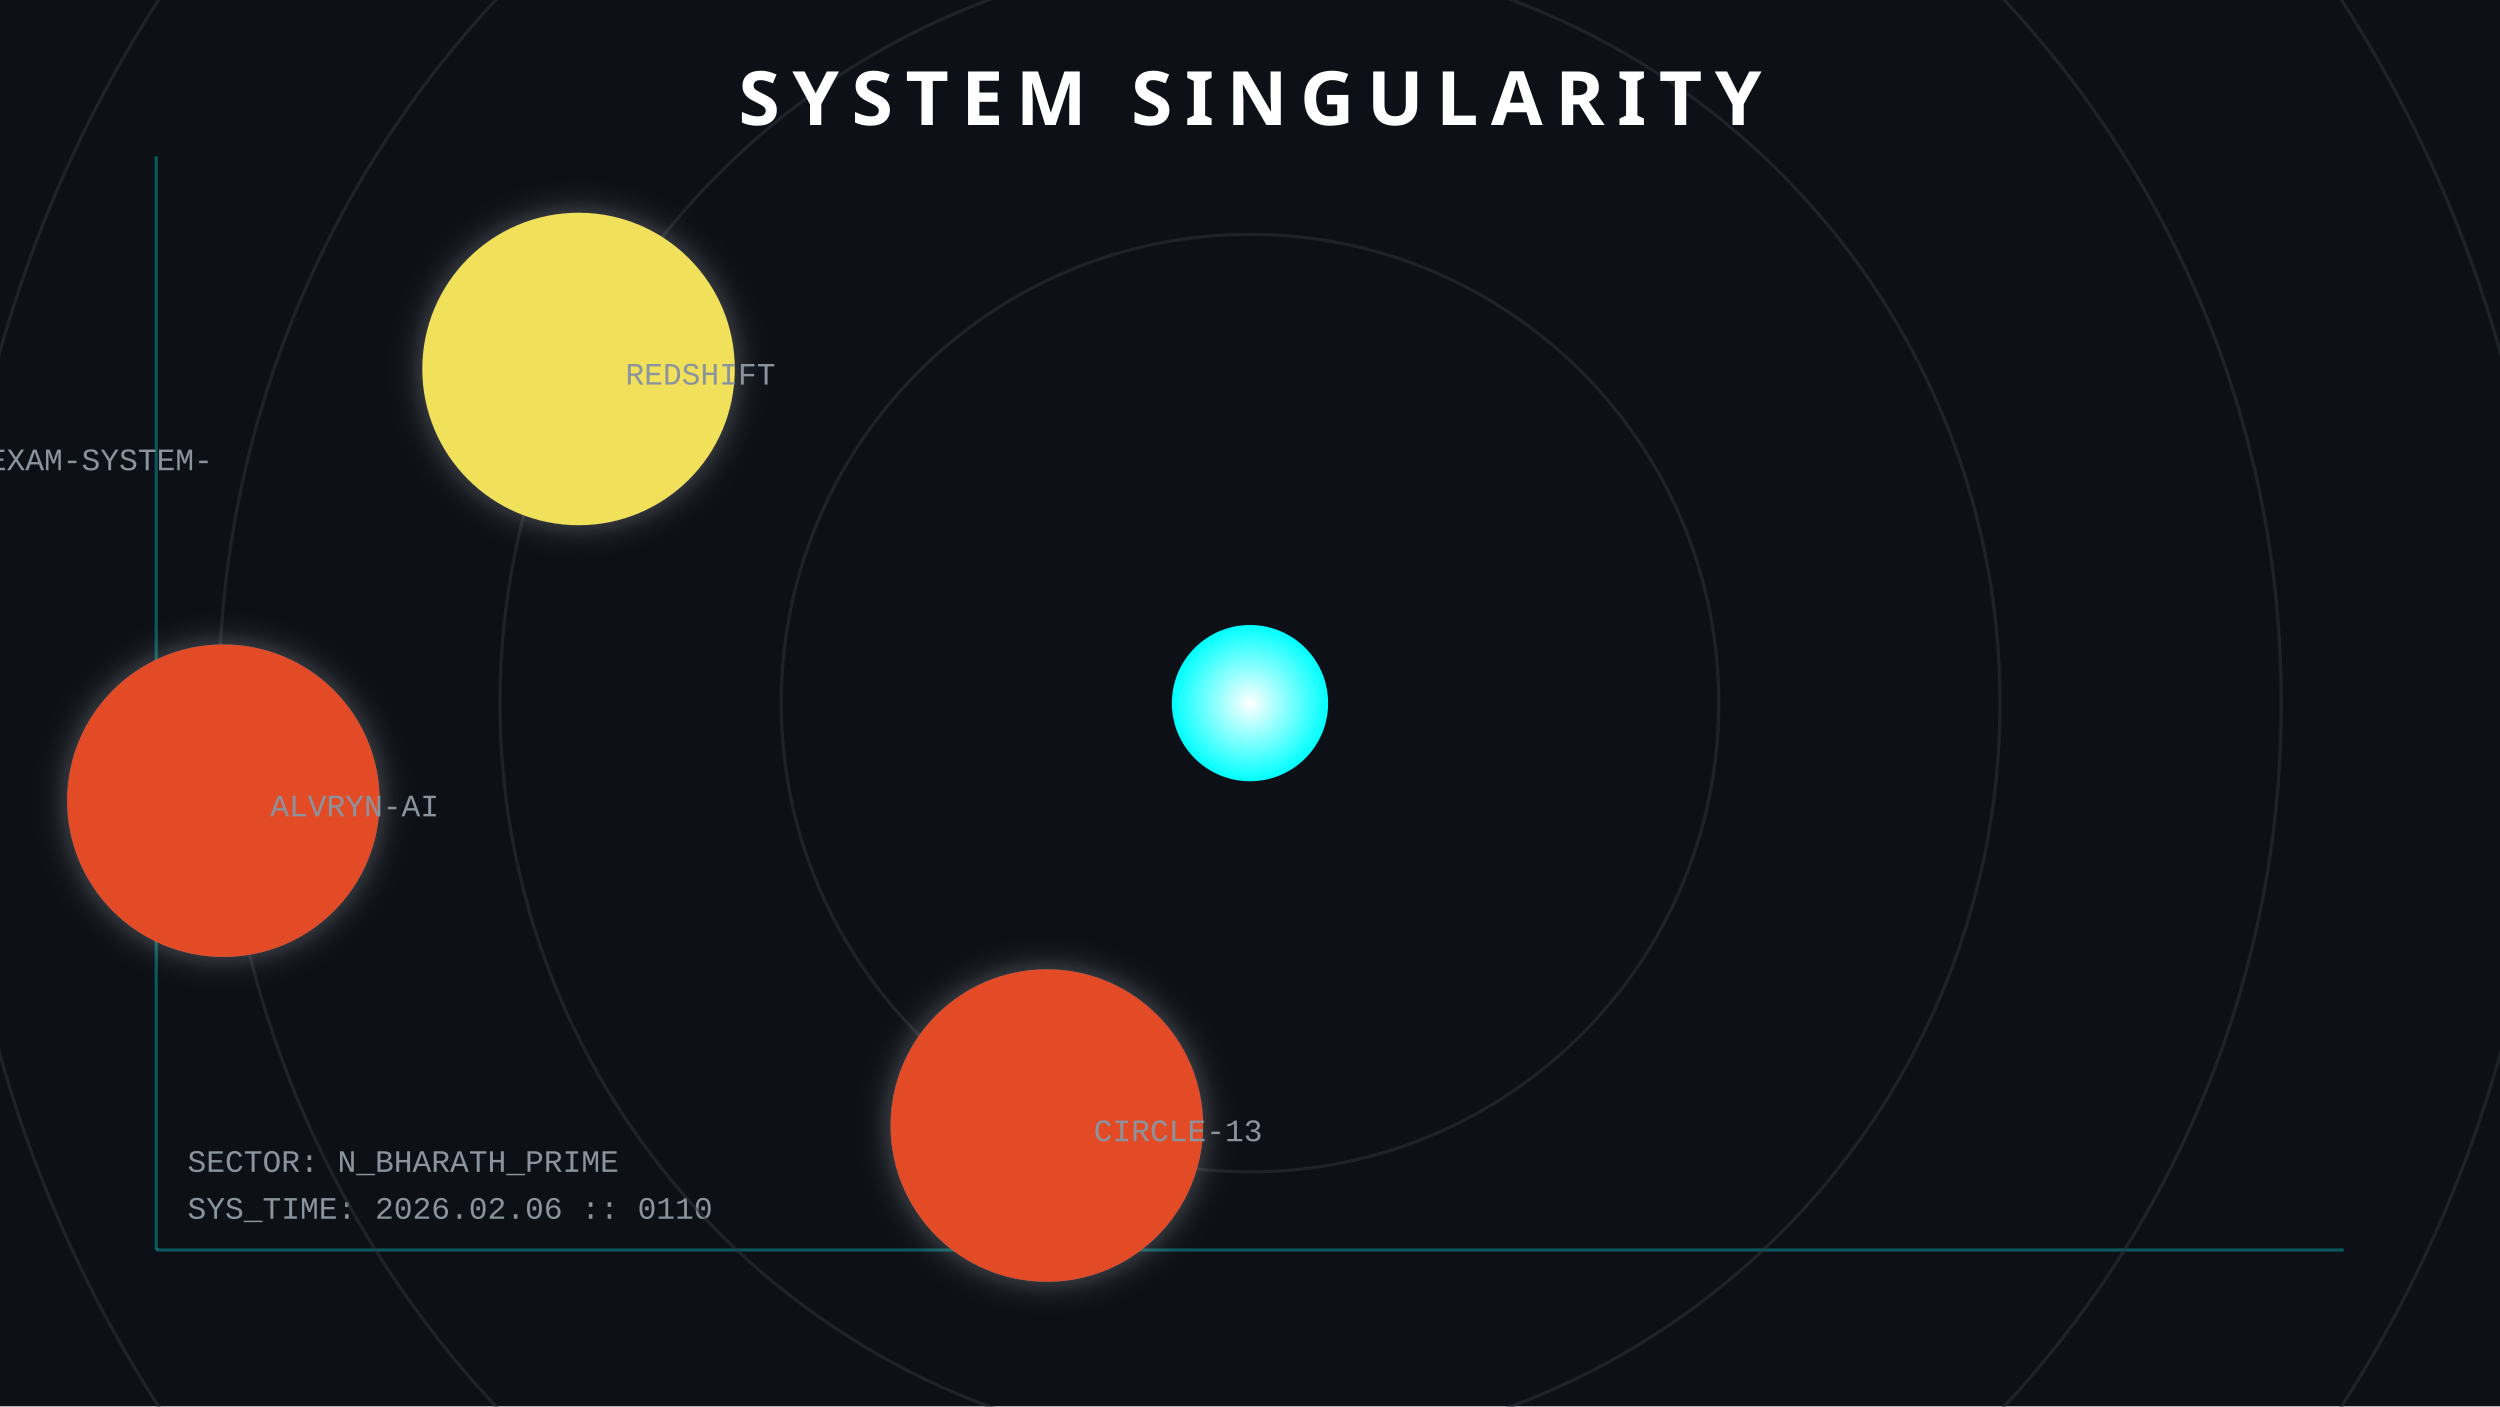
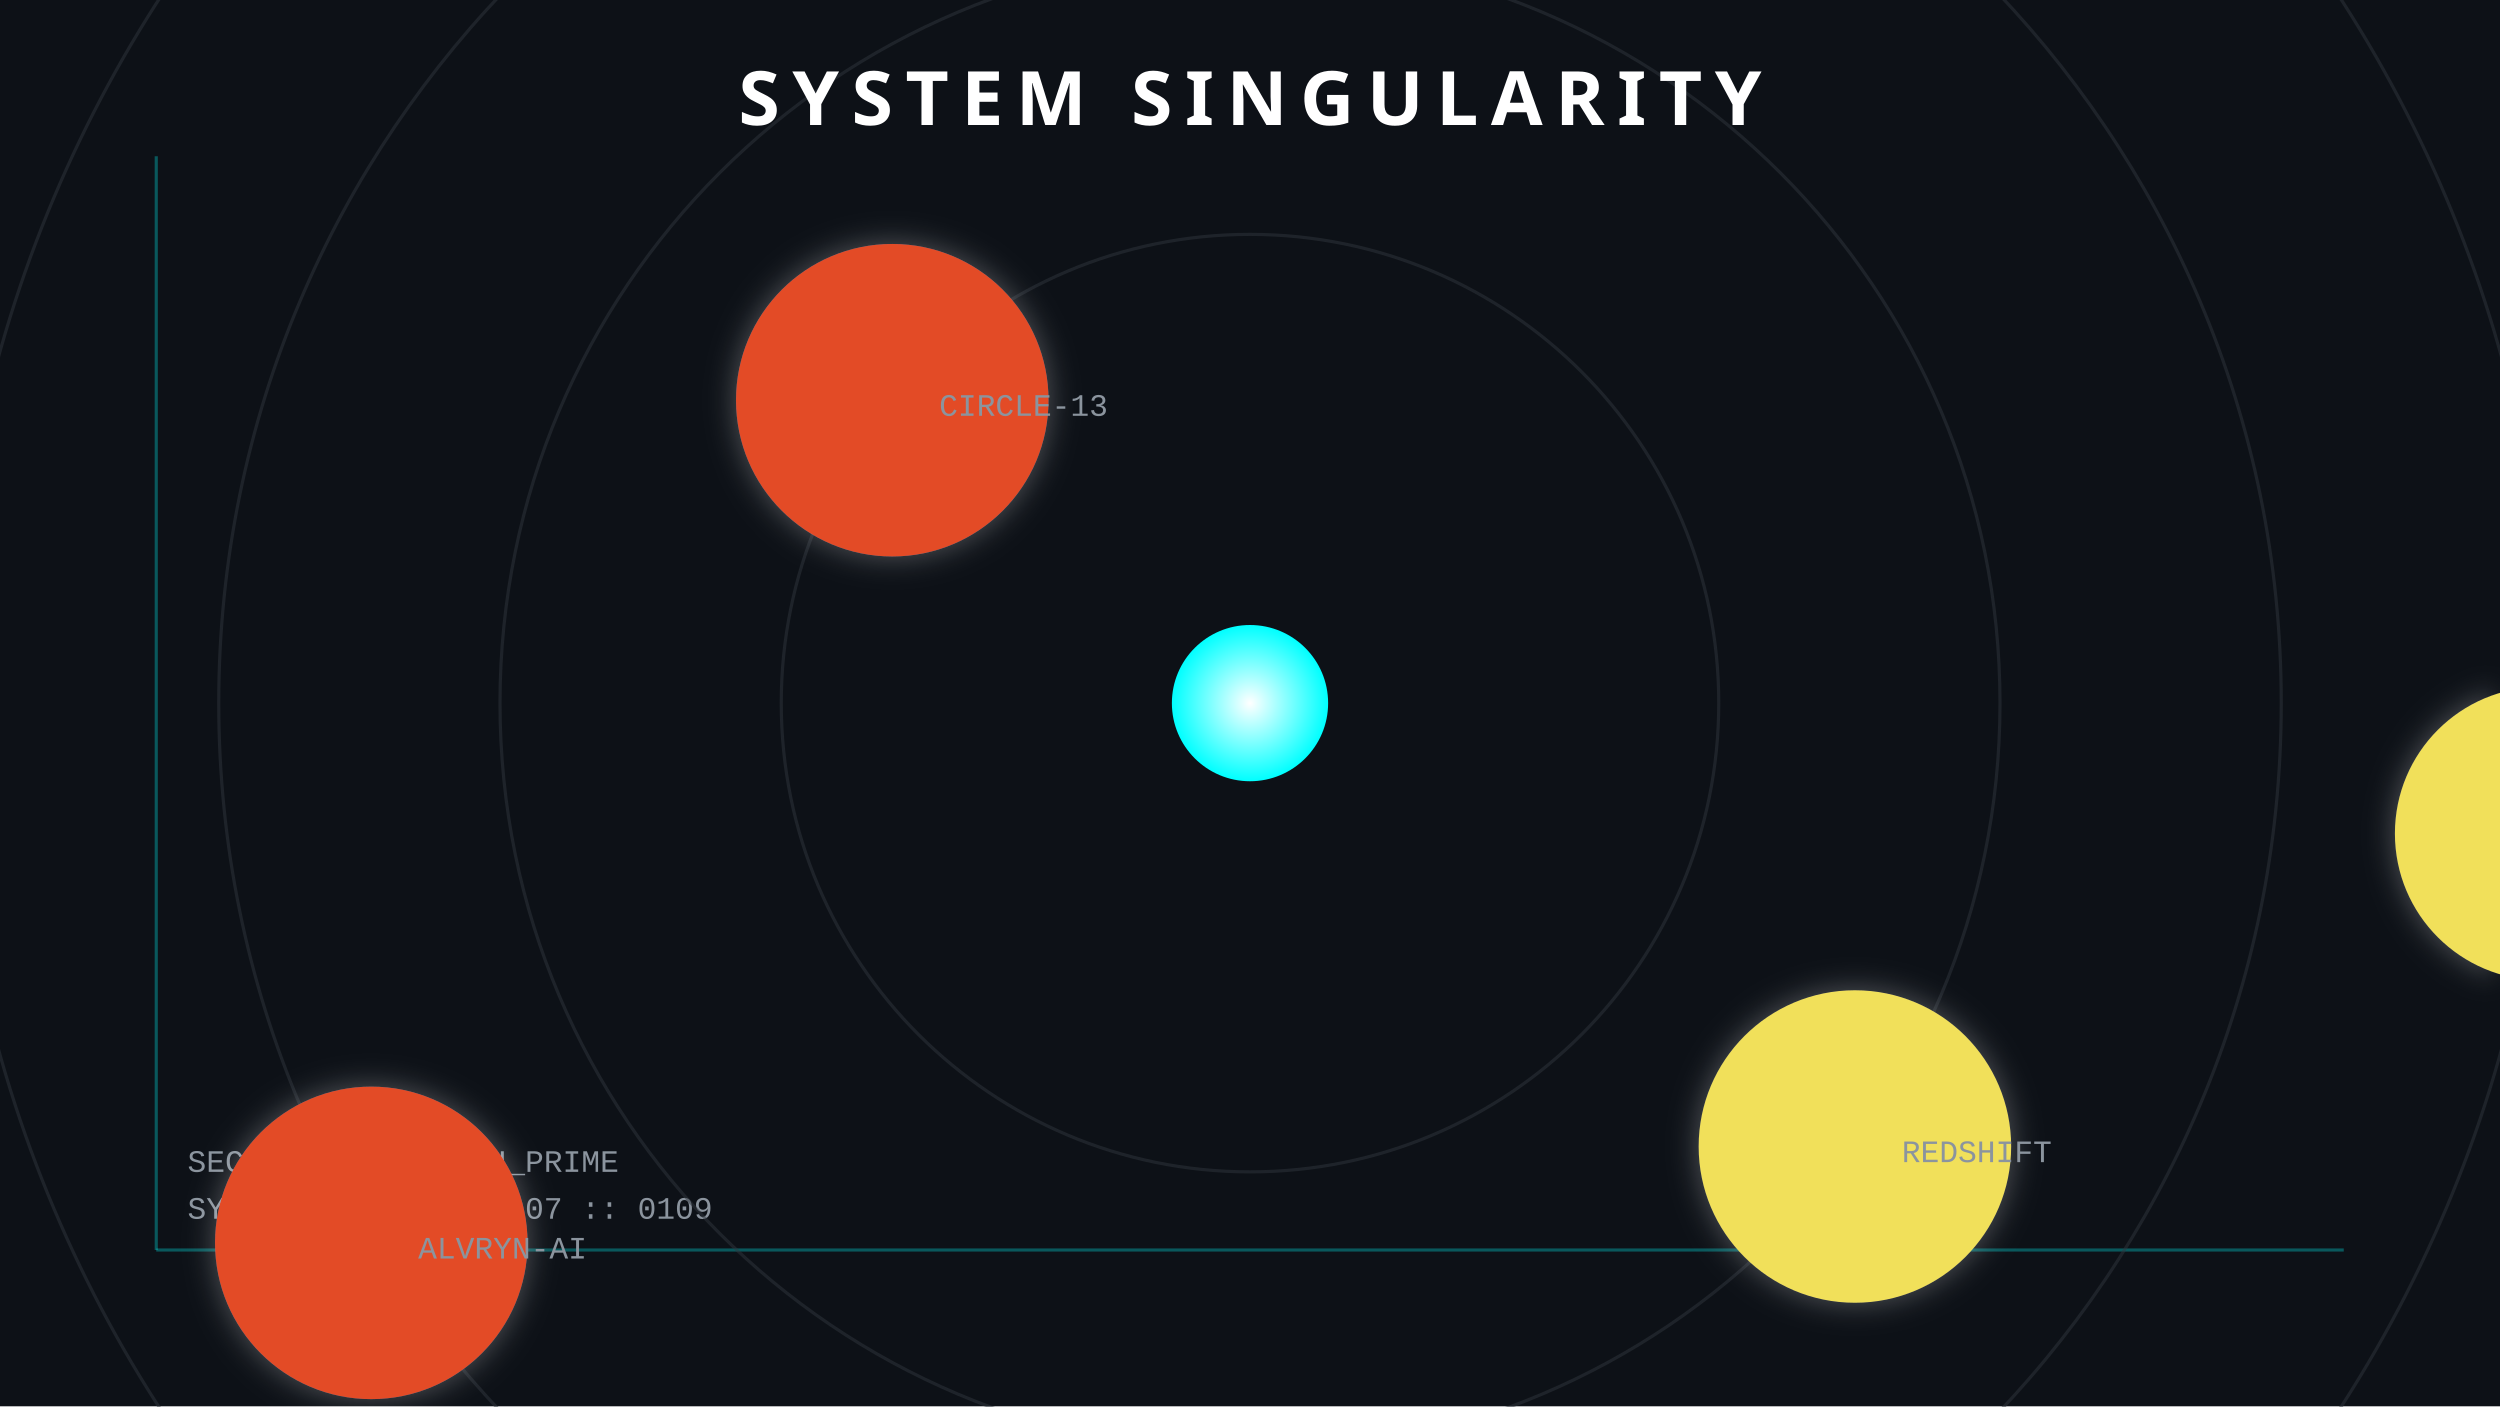
<svg xmlns="http://www.w3.org/2000/svg" width="800" height="450">
  <style>
        .orbit { fill: none; stroke: #30363d; stroke-width: 1; opacity: 0.5; }
        .planet { filter: drop-shadow(0 0 5px rgba(255,255,255,0.3)); }
        .text { font-family: 'Courier New', monospace; fill: #8b949e; font-size: 10px; }
        .title { font-family: sans-serif; fill: white; font-weight: bold; font-size: 24px; letter-spacing: 4px; }
        .hud-line { stroke: #00ffff; stroke-width: 1; opacity: 0.3; }
        
        /* ANIMATIONS */
        @keyframes pulse { 0% { r: 25; opacity: 0.8; } 50% { r: 30; opacity: 0.4; } 100% { r: 25; opacity: 0.8; } }
        .sun { animation: pulse 4s infinite; }
    </style>
  <rect width="100%" height="100%" fill="#0d1117" />
  <line x1="50" y1="50" x2="50" y2="400" class="hud-line" />
  <line x1="50" y1="400" x2="750" y2="400" class="hud-line" />
-   <text x="60" y="390" class="text">SYS_TIME: 2026.02.06 :: 0110</text>
+   <text x="60" y="390" class="text">SYS_TIME: 2026.02.07 :: 0109</text>
  <text x="60" y="375" class="text">SECTOR: N_BHARATH_PRIME</text>
  <circle cx="400" cy="225" r="25" fill="url(#grad1)" class="sun" />
  <defs>
    <radialGradient id="grad1" cx="50%" cy="50%" r="50%" fx="50%" fy="50%">
      <stop offset="0%" style="stop-color:white;stop-opacity:1" />
      <stop offset="100%" style="stop-color:#00ffff;stop-opacity:1" />
    </radialGradient>
  </defs>
  <circle cx="400" cy="225" r="150.0" class="orbit" />
-   <circle cx="334.985" cy="360.178" r="50" fill="#e34c26" class="planet" />
-   <text x="349.985" y="365.178" class="text" fill="white">CIRCLE-13</text>
+   <circle cx="285.526" cy="128.068" r="50" fill="#e34c26" class="planet" />
+   <text x="300.526" y="133.068" class="text" fill="white">CIRCLE-13</text>
  <circle cx="400" cy="225" r="240.0" class="orbit" />
-   <circle cx="185.136" cy="118.072" r="50" fill="#f1e05a" class="planet" />
-   <text x="200.136" y="123.072" class="text" fill="white">REDSHIFT</text>
+   <circle cx="593.57" cy="366.882" r="50" fill="#f1e05a" class="planet" />
+   <text x="608.57" y="371.882" class="text" fill="white">REDSHIFT</text>
  <circle cx="400" cy="225" r="330.0" class="orbit" />
-   <circle cx="71.481" cy="256.225" r="50" fill="#e34c26" class="planet" />
-   <text x="86.481" y="261.225" class="text" fill="white">ALVRYN-AI</text>
+   <circle cx="118.813" cy="397.724" r="50" fill="#e34c26" class="planet" />
+   <text x="133.813" y="402.724" class="text" fill="white">ALVRYN-AI</text>
  <circle cx="400" cy="225" r="415.422" class="orbit" />
-   <circle cx="426.2" cy="639.595" r="46.948" fill="#f1e05a" class="planet" />
-   <text x="441.2" y="644.595" class="text" fill="white">DRIFT-CIRCLE13</text>
+   <circle cx="813.319" cy="266.744" r="46.948" fill="#f1e05a" class="planet" />
+   <text x="828.319" y="271.744" class="text" fill="white">DRIFT-CIRCLE13</text>
  <circle cx="400" cy="225" r="461.81" class="orbit" />
-   <circle cx="-54.909" cy="145.466" r="20.925" fill="#2b7489" class="planet" />
-   <text x="-39.909" y="150.466" class="text" fill="white">DSATM-EXAM-SYSTEM-</text>
-   <circle cx="400" cy="225" r="504.815" class="orbit" />
-   <circle cx="821.403" cy="-52.952" r="18.67" fill="#8b949e" class="planet" />
-   <text x="836.403" y="-47.952" class="text" fill="white">NBHARATH1306</text>
-   <circle cx="400" cy="225" r="547.047" class="orbit" />
-   <circle cx="579.747" cy="741.673" r="18.155" fill="#e34c26" class="planet" />
-   <text x="594.747" y="746.673" class="text" fill="white">WEBSITE-EQUDATOR-TRADING-PLATFORM</text>
-   <circle cx="400" cy="225" r="577.88" class="orbit" />
-   <circle cx="322.874" cy="797.71" r="10.555" fill="#8b949e" class="planet" />
-   <text x="337.874" y="802.71" class="text" fill="white">FLASK</text>
-   <circle cx="400" cy="225" r="608.153" class="orbit" />
-   <circle cx="-177.299" cy="416.248" r="10.182" fill="#8b949e" class="planet" />
-   <text x="-162.299" y="421.248" class="text" fill="white">HCF-INTERNSHIP</text>
-   <circle cx="400" cy="225" r="637.022" class="orbit" />
-   <circle cx="-51.012" cy="-224.872" r="9.246" fill="#8b949e" class="planet" />
+   <circle cx="832.447" cy="62.957" r="20.925" fill="#2b7489" class="planet" />
+   <text x="847.447" y="67.957" class="text" fill="white">DSATM-EXAM-SYSTEM-</text>
+   <circle cx="400" cy="225" r="504.816" class="orbit" />
+   <circle cx="-30.231" cy="489.084" r="18.671" fill="#8b949e" class="planet" />
+   <text x="-15.231" y="494.084" class="text" fill="white">NBHARATH1306</text>
+   <circle cx="400" cy="225" r="547.048" class="orbit" />
+   <circle cx="58.801" cy="652.604" r="18.155" fill="#e34c26" class="planet" />
+   <text x="73.801" y="657.604" class="text" fill="white">WEBSITE-EQUDATOR-TRADING-PLATFORM</text>
+   <circle cx="400" cy="225" r="577.881" class="orbit" />
+   <circle cx="199.216" cy="766.879" r="10.555" fill="#8b949e" class="planet" />
+   <text x="214.216" y="771.879" class="text" fill="white">FLASK</text>
+   <circle cx="400" cy="225" r="608.154" class="orbit" />
+   <circle cx="-178.647" cy="37.868" r="10.182" fill="#8b949e" class="planet" />
+   <text x="-163.647" y="42.868" class="text" fill="white">HCF-INTERNSHIP</text>
+   <circle cx="400" cy="225" r="637.023" class="orbit" />
+   <circle cx="-104.361" cy="-164.125" r="9.246" fill="#8b949e" class="planet" />
  <text x="400" y="40" text-anchor="middle" class="title">SYSTEM SINGULARITY</text>
</svg>
